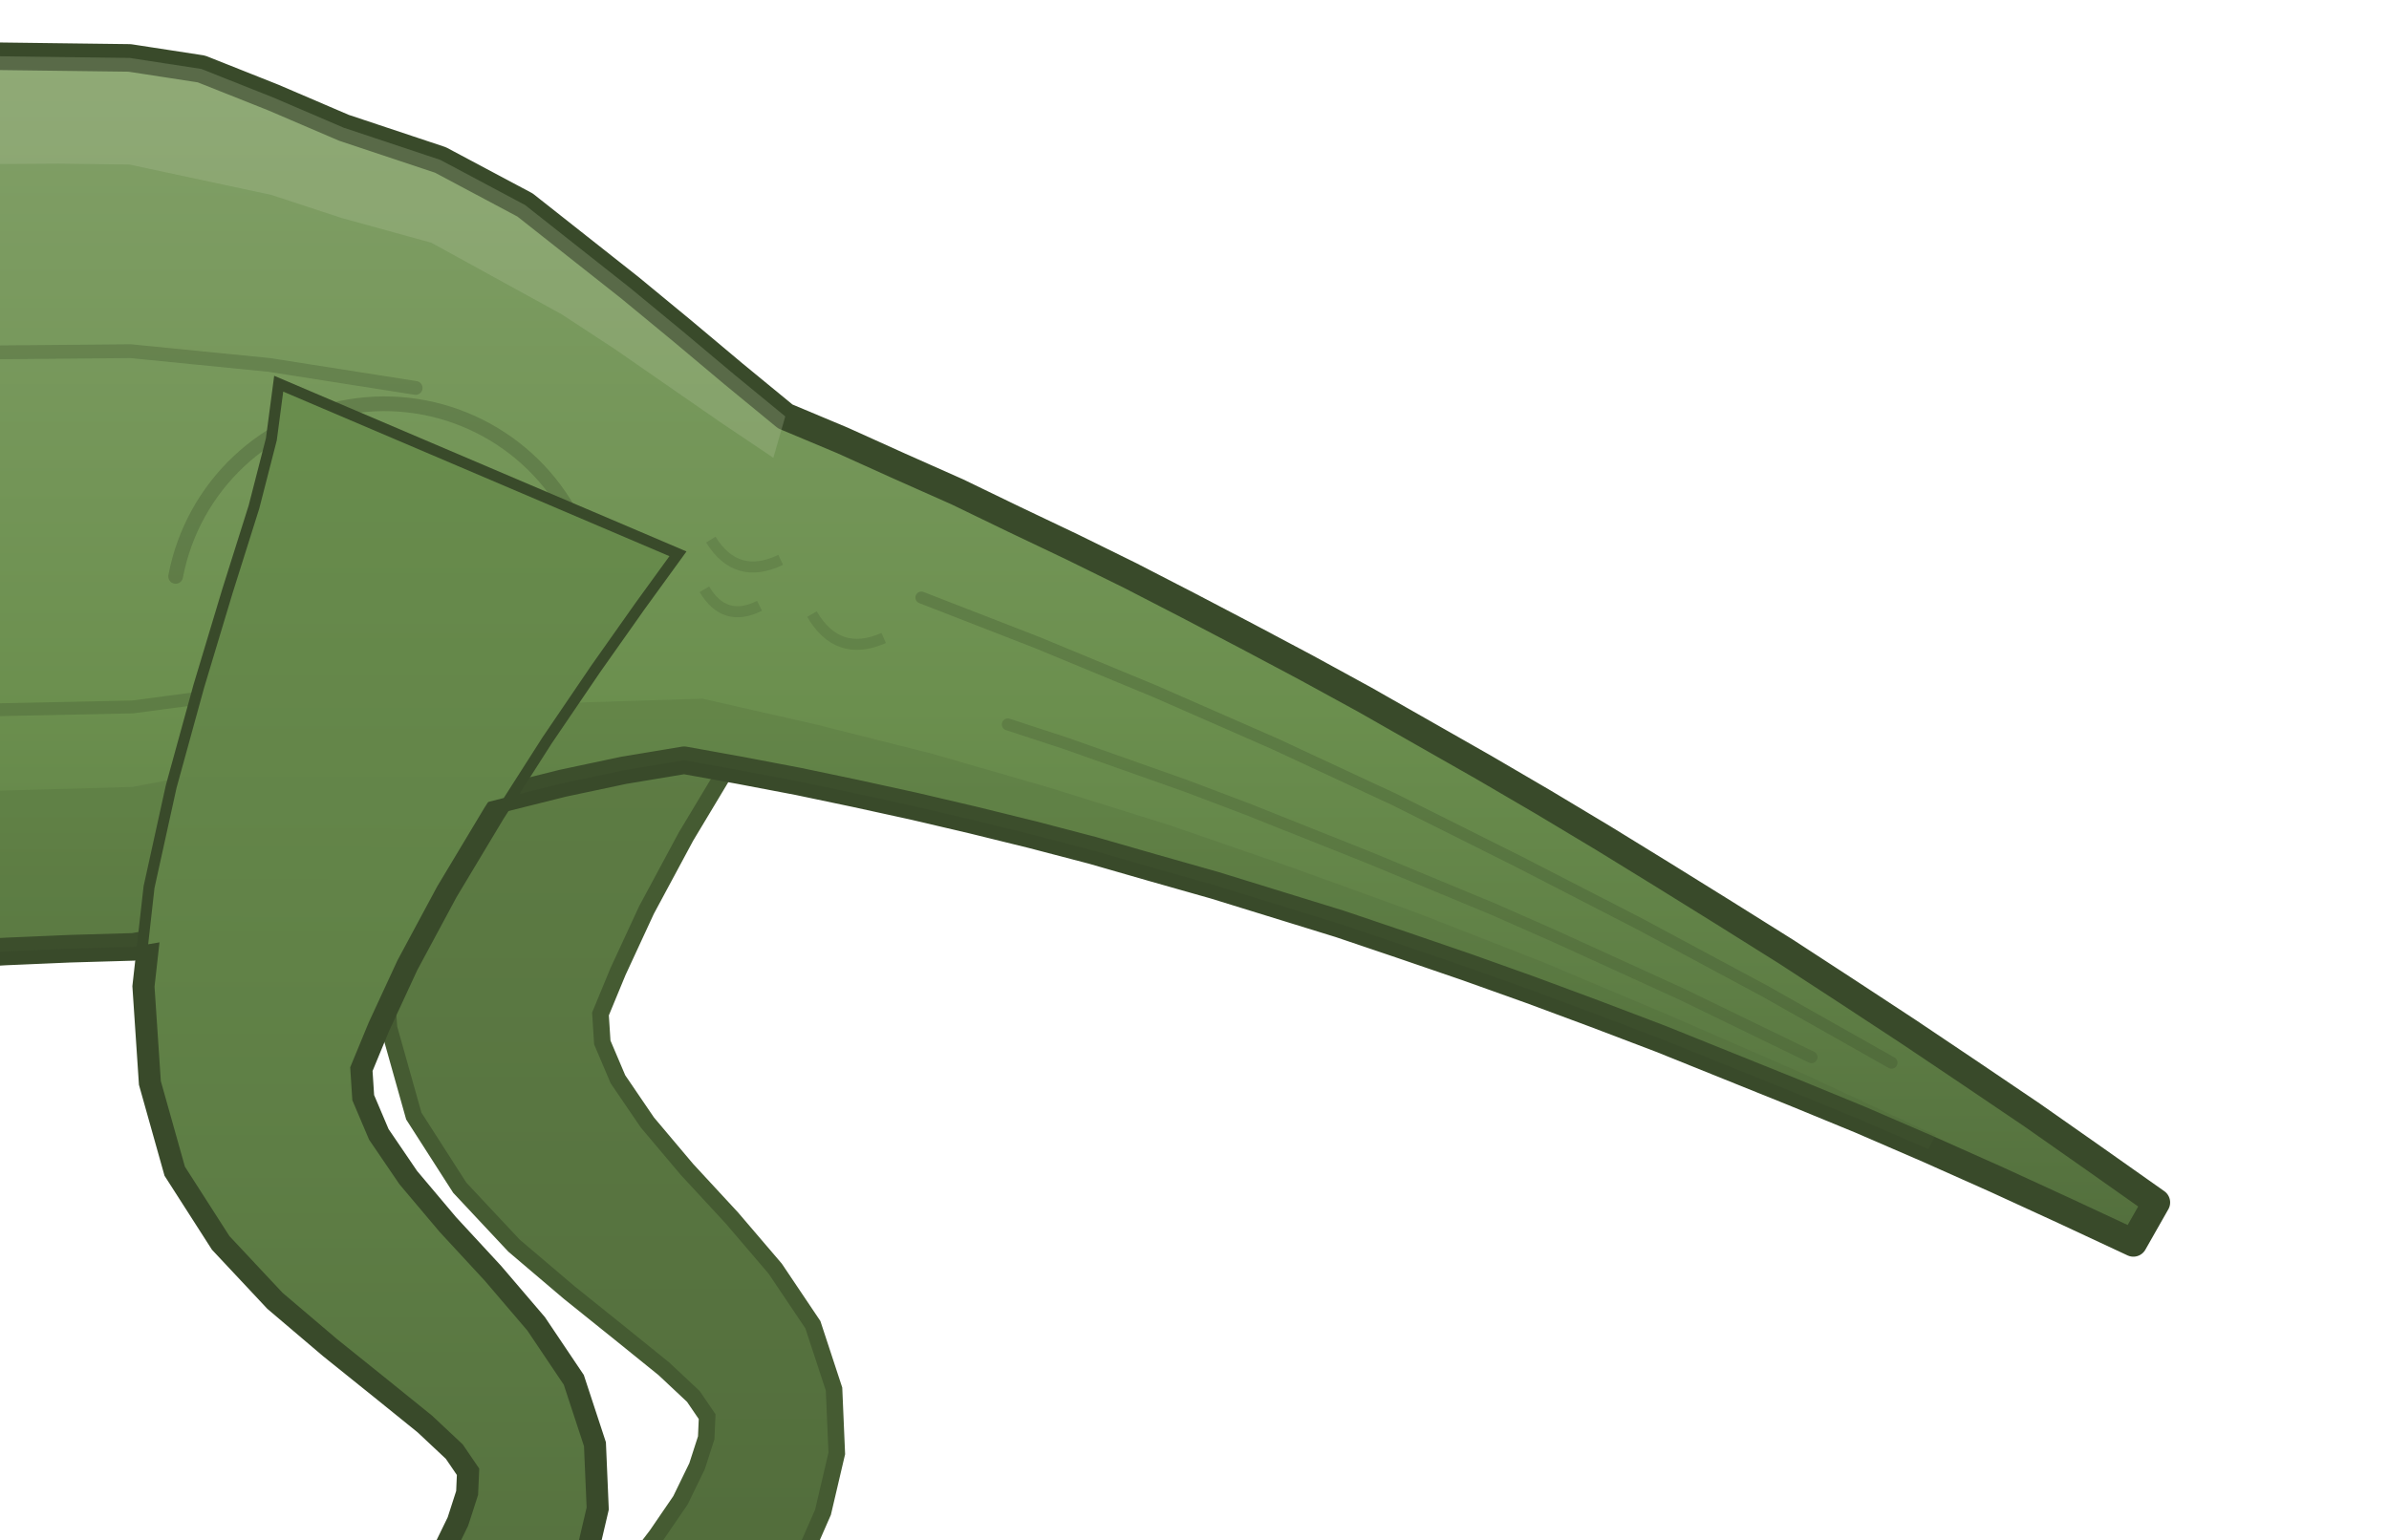
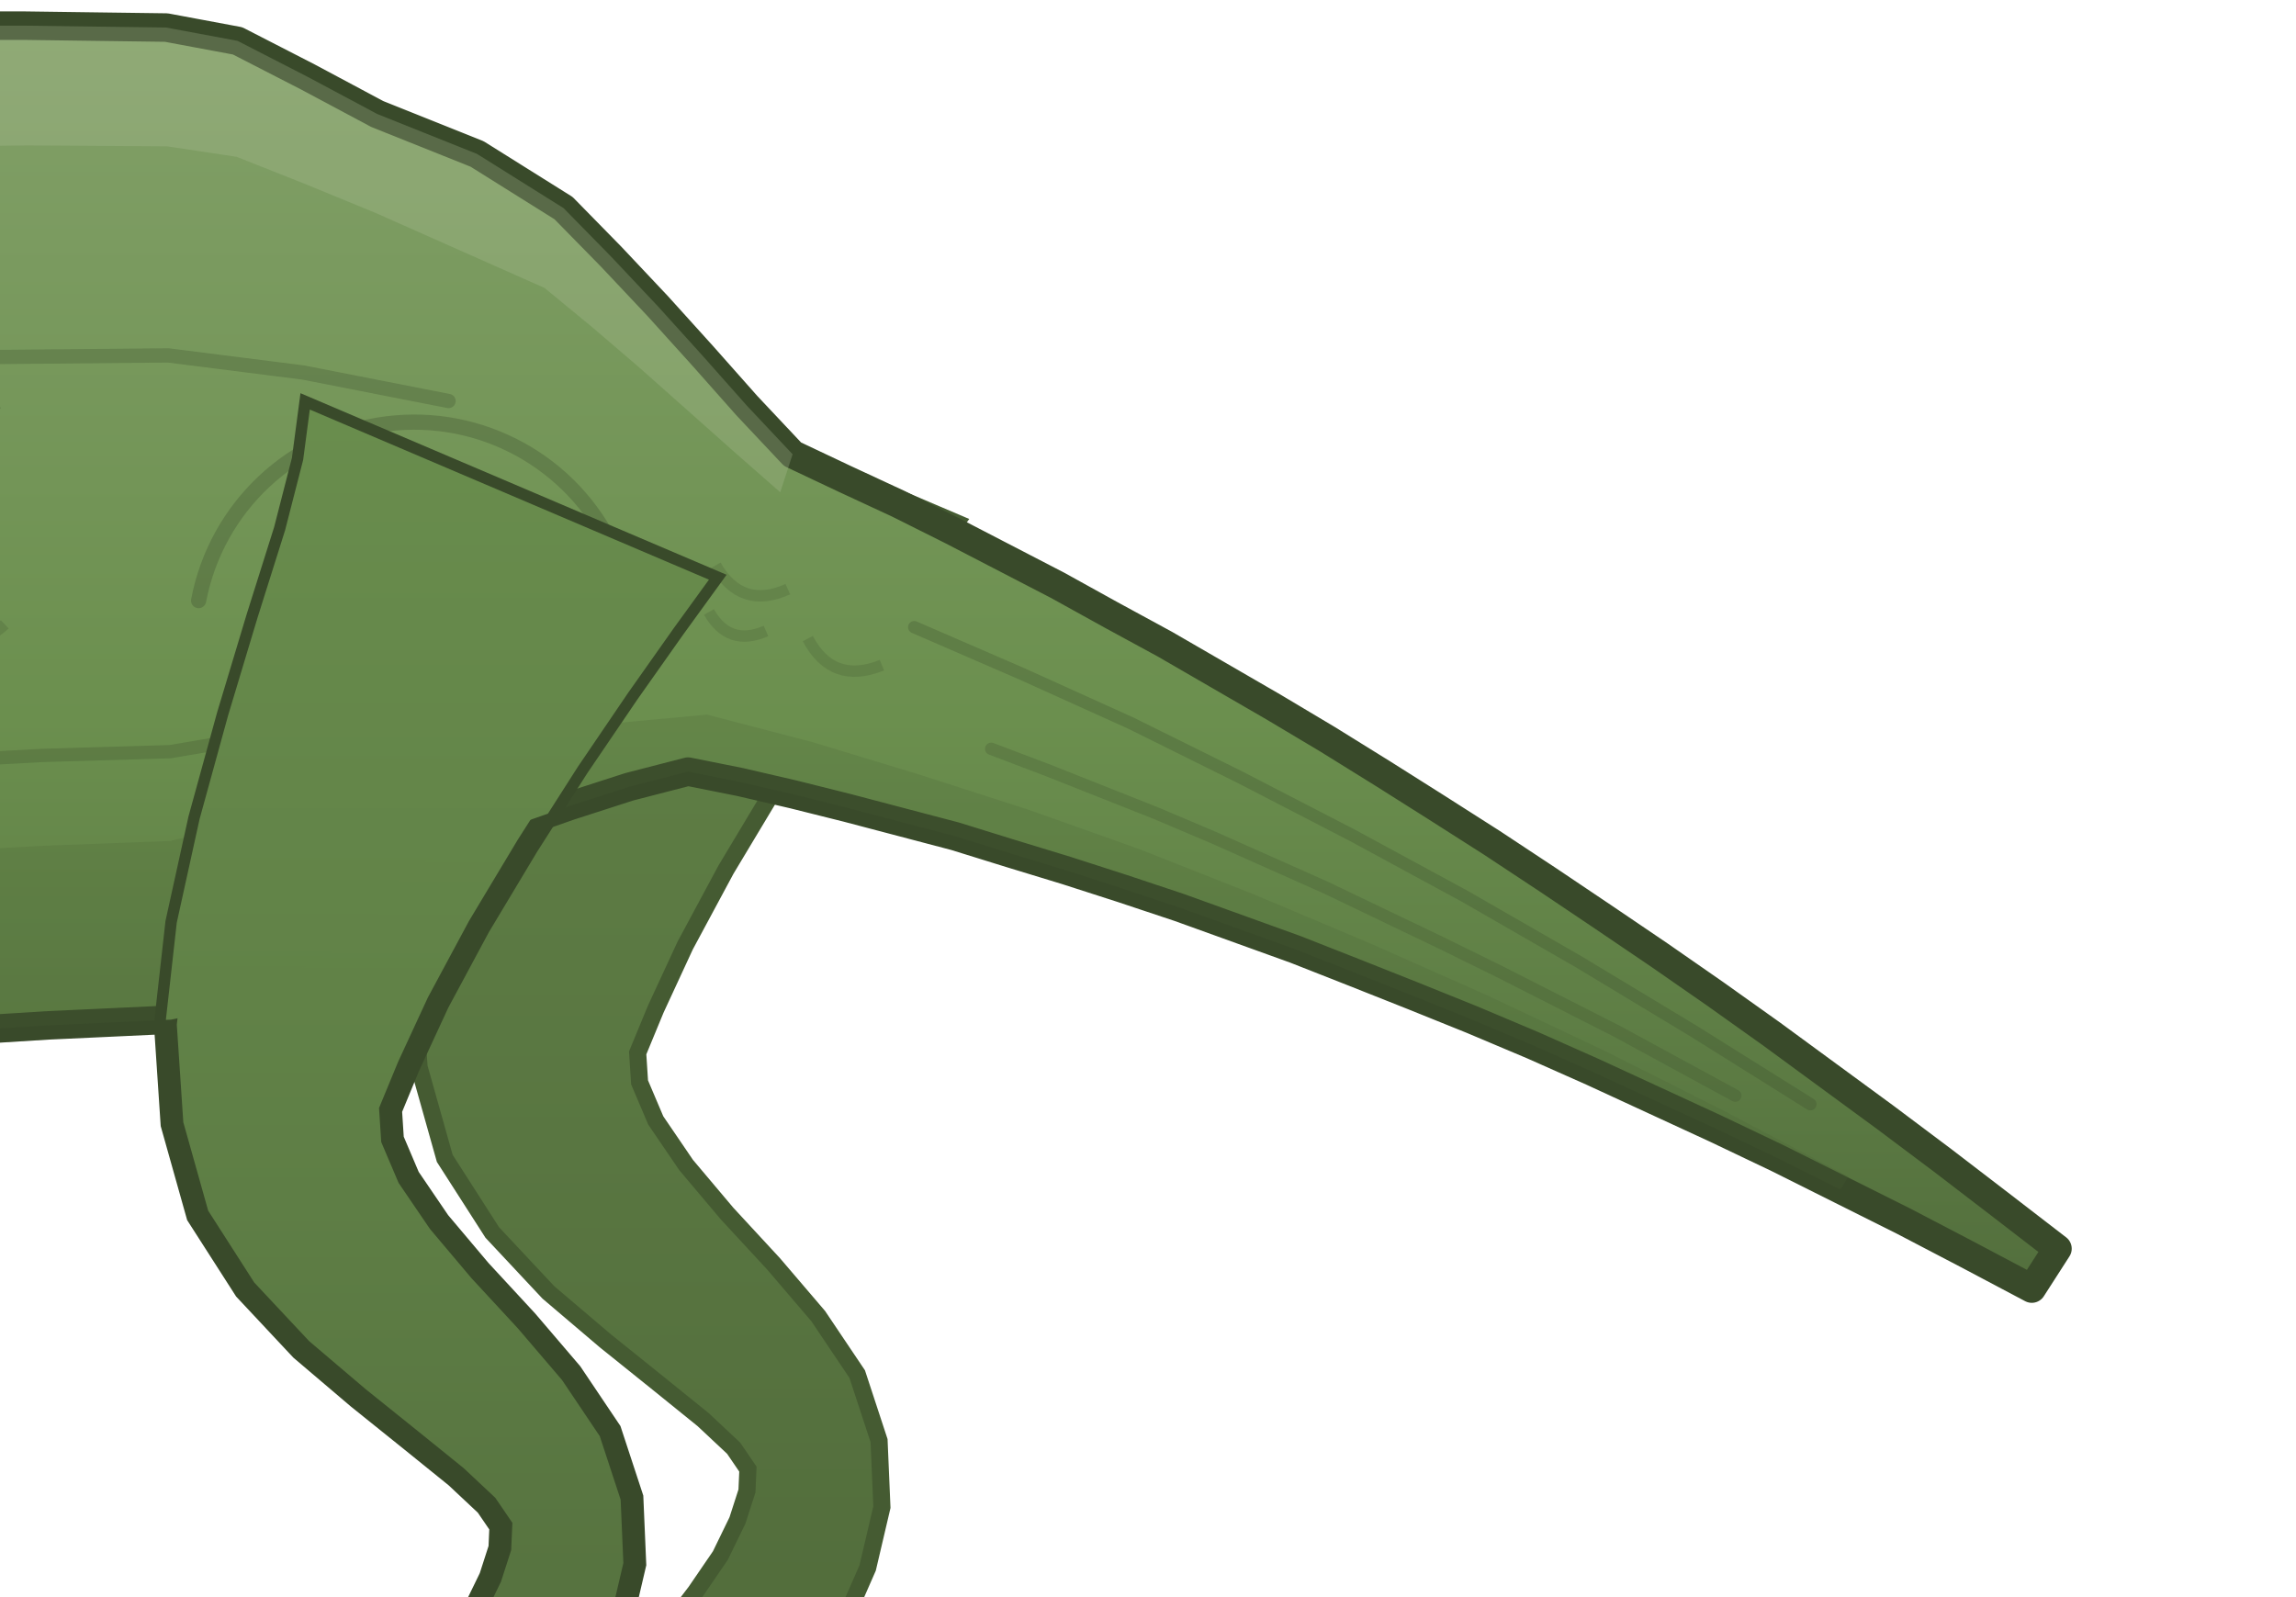
- <svg xmlns="http://www.w3.org/2000/svg" viewBox="461.2 267.4 259.8 167.5" role="img" aria-label="Triceratops tail">
+ <svg xmlns="http://www.w3.org/2000/svg" viewBox="459.4 266.9 241.6 168" role="img" aria-label="Triceratops tail">
  <defs>
    <clipPath id="bod-part-triceratops-tail">
-       <path d="M695.7 398.2L688.9 393.4L682.2 388.7L675.4 384.1L668.7 379.6L662 375.2L655.4 370.9L648.7 366.7L642.1 362.6L635.6 358.6L629.1 354.7L622.6 350.9L616.1 347.2L609.6 343.5L603.2 340L596.8 336.6L590.5 333.3L584.1 330L577.8 326.9L571.5 323.9L565.3 320.9L559 318.1L552.8 315.3L546.6 312.7L541 308.1L535.4 303.4L529.7 298.7L524 294.2L518.3 289.7L509.1 284.8L498.6 281.3L490.9 278L483.1 274.9L475.3 273.7L467.4 273.6L459.6 273.5L451.8 273.5L443.9 273.6L436.1 273.8L428.2 274L420.4 274.3L412.6 275.8L404.9 277.3L397.1 279L389.4 280.7L381.7 282.4L374 284.3L366.4 286.2L363.7 287.8L369.8 290.5L365.3 292.5L360.9 294.5L356.5 296.6L352.2 298.8L348.1 301.1L344.1 302.5L340.3 302.3L336.6 302.1L332.9 301.9L329.1 301.8L323.8 300.3L318.9 299L314.6 298.1L310.8 297.4L307.5 297.1L304.7 297L302.3 296.8L300 297L297.9 297.5L296.1 298.6L294.4 300L293 301.9L291.6 304.5L290.2 307.1L288.6 309.5L286.9 311.9L285.1 314.2L283.2 316.4L280.6 317.9L278.2 319.3L275.9 320.7L273.8 322.1L271.8 323.5L270 324.8L268.3 325.8L267 326.8L266 327.8L265.4 328.9L265 329.9L265 330.9L265.7 333L266.7 334.8L267.8 336.3L269 337.7L270.4 338.7L272 339.6L275.9 341.4L279.9 343.1L284 344.6L288.2 345.8L292.5 346.8L297 347.7L302.3 348.1L306.9 348.5L310.7 348.6L313.8 348.6L316.2 348.5L317.8 348.1L318.5 347.9L319.5 347.8L320.8 347.7L322.3 347.6L324.1 347.6L326.2 347.6L326.2 347.6L329.2 348L332.2 348.4L335.2 348.9L338.2 349.4L340.9 351.8L343.5 355L346 358.3L348.4 361.7L350.7 365L352.9 368.4L365.8 372.7L377.9 372.2L385 372.2L392.1 372.2L399.2 372.4L406.2 372.6L413.2 372.8L420.3 373.2L427.2 373.5L434.2 372.9L441.1 372.3L448 371.8L454.9 371.3L461.8 370.9L468.8 370.6L475.7 370.4L482.6 369.2L489.6 366.2L496.7 363.2L500.9 360.1L503.5 357.6L509.7 355.8L516 354.2L522.4 352.6L529 351.2L535.6 350.1L541.7 351.2L548 352.4L554.2 353.7L560.6 355.1L567 356.6L573.5 358.2L580 359.9L586.6 361.8L593.3 363.7L600.1 365.8L606.9 367.9L613.7 370.2L620.7 372.6L627.7 375.1L634.7 377.7L641.8 380.4L649 383.3L656.2 386.2L663.5 389.2L670.9 392.4L678.3 395.7L685.7 399.1L693.2 402.6Z" />
+       <path d="M675.9 398.3L669.8 393.6L663.8 389L657.8 384.5L651.8 380.1L645.8 375.7L639.9 371.5L634 367.4L628.1 363.4L622.3 359.5L616.4 355.6L610.6 351.9L604.9 348.3L599.1 344.7L593.4 341.3L587.7 338L582 334.7L576.3 331.6L570.7 328.5L565.1 325.6L559.5 322.7L553.9 319.9L548.3 317.3L542.8 314.7L538 309.6L533.3 304.3L528.6 299.1L523.7 293.9L518.7 288.8L509.6 283.1L499.1 278.9L491.8 275L484.4 271.2L476.9 269.8L469.4 269.7L462 269.6L454.5 269.6L447 269.7L439.5 269.9L432 270.1L424.5 270.4L417.2 272.3L409.8 274.4L402.5 276.5L395.2 278.7L388 280.9L380.7 283.3L373.6 285.7L371.6 287.7L380 290.9L375.7 292.7L371.5 294.7L367.3 296.8L363.3 298.9L359.3 301.1L355.5 302.4L352 301.5L345.5 298.5L339.5 296.1L334.2 294.2L329.5 292.9L325.4 292.2L321.9 292L318.8 291.6L315.9 291.8L313.3 292.4L310.9 293.6L308.7 295.3L306.8 297.5L305 300.5L303 303.5L300.9 306.4L298.7 309.2L296.3 311.8L293.8 314.4L290.5 316.1L287.3 317.7L284.3 319.4L281.6 320.9L279 322.5L276.6 324L274.5 325.2L272.8 326.4L271.5 327.5L270.7 328.7L270.2 329.9L270.1 331.2L271 333.6L272.1 335.7L273.4 337.6L275 339.2L276.7 340.5L278.7 341.5L283.5 343.8L288.6 345.9L293.7 347.7L299 349.3L304.5 350.6L310 351.6L316.8 352.4L322.6 352.8L327.5 353.1L331.5 353.2L334.4 353L336.5 352.6L337.4 352.4L338.6 352L340.1 351.5L341.9 351L344 350.4L346.3 349.6L346.3 349.6L349.1 349.6L351.4 351.7L353.4 354.9L355.3 358.2L357 361.5L358.6 364.7L360 368L373.9 372.7L385.9 372.7L392.7 373.2L399.3 373.7L406 374.3L412.6 375L419.3 375.8L425.8 376.6L432.4 377.5L438.8 376.8L445.2 376.2L451.7 375.7L458.1 375.2L464.5 374.8L471 374.5L477.4 374.2L483.9 372.8L490.4 369.2L497 365.6L500.4 361.8L501.8 358.6L507.5 356.1L513.4 353.8L519.4 351.7L525.6 349.7L531.8 348.1L537.3 349.2L542.9 350.5L548.5 351.9L554.2 353.4L559.9 354.9L565.7 356.7L571.6 358.5L577.5 360.4L583.5 362.4L589.6 364.6L595.7 366.8L601.8 369.2L608.1 371.7L614.3 374.2L620.7 376.9L627 379.7L633.5 382.7L640 385.7L646.5 388.8L653.1 392.1L659.7 395.4L666.4 398.9L673.2 402.5Z" />
    </clipPath>
    <linearGradient id="gb-part-triceratops-tail" x1="0" y1="0" x2="0" y2="1">
      <stop offset="0" stop-color="#82a068" />
      <stop offset="0.55" stop-color="#6b8f4e" />
      <stop offset="1" stop-color="#536f3d" />
    </linearGradient>
    <linearGradient id="gl-part-triceratops-tail" x1="0" y1="0" x2="0" y2="1">
      <stop offset="0" stop-color="#698d4d" />
      <stop offset="0.55" stop-color="#5e7e45" />
      <stop offset="1" stop-color="#526c3c" />
    </linearGradient>
    <linearGradient id="gf-part-triceratops-tail" x1="0" y1="0" x2="0" y2="1">
      <stop offset="0" stop-color="#628347" />
      <stop offset="0.55" stop-color="#597641" />
      <stop offset="1" stop-color="#506a3a" />
    </linearGradient>
    <linearGradient id="sc-part-triceratops-tail" x1="0" y1="0" x2="0" y2="1">
      <stop offset="0" stop-color="#e1b768" />
      <stop offset="0.55" stop-color="#d9a441" />
      <stop offset="1" stop-color="#b18736" />
    </linearGradient>
    <linearGradient id="bn-part-triceratops-tail" x1="0" y1="0" x2="0" y2="1">
      <stop offset="0" stop-color="#eee7d1" />
      <stop offset="0.55" stop-color="#e6dcc0" />
      <stop offset="1" stop-color="#c4bca3" />
    </linearGradient>
  </defs>
  <path d="M518 304L517.3 309.3L515.4 316.7L512.5 325.9L509.4 336.2L506.4 347.1L504 358L502.8 368.7L503.5 379.2L506.2 388.8L511.2 396.6L517.1 402.9L523.1 408L528.7 412.5L533.4 416.3L536.6 419.3L538.1 421.5L538 423.8L537 426.9L535.2 430.6L532.6 434.4L529.7 438.2L526.8 441.7L524.1 445L522.2 447.6L535.8 456.4L537 454.2L539.1 451.3L542 447.4L545.1 442.8L548.2 437.6L550.7 431.9L552.2 425.5L551.9 418.5L549.6 411.5L545.5 405.4L540.8 399.9L535.9 394.6L531.6 389.5L528.4 384.8L526.7 380.8L526.5 377.7L528.4 373.1L531.5 366.4L535.8 358.4L540.9 349.9L546.2 341.6L551.5 333.8L556.3 327L560 321.9Z" fill="url(#gf-part-triceratops-tail)" stroke="#455b32" stroke-width="1.8" />
  <path d="M533 457.8L517.2 463.7Q514.7 467 518.6 468.3L535 464.2Z" fill="url(#gf-part-triceratops-tail)" stroke="#455b32" stroke-width="1.5" stroke-linejoin="round" />
  <path d="M517.4 464.5L513.6 467.3L518.4 467.5Z" fill="#455b32" />
  <path d="M529.9 455.4L510.7 462.5Q508 466.1 512.3 467.5L532.1 462.6Z" fill="url(#gf-part-triceratops-tail)" stroke="#455b32" stroke-width="1.5" stroke-linejoin="round" />
  <path d="M511 463.5L507.2 466.3L512 466.5Z" fill="#455b32" />
  <path d="M534.6 464.6L541.3 467.4Q545.1 467 543.5 463.6L537.4 459.4Z" fill="url(#gf-part-triceratops-tail)" stroke="#455b32" stroke-width="1.5" stroke-linejoin="round" />
  <path d="M541.6 466.9L546.4 467.7L543.2 464.1Z" fill="#455b32" />
-   <path d="M412.3 325.5L411.7 330.7L411.2 337.7L410.9 346.2L410.5 355.7L410.1 365.7L409.5 375.8L408.6 385.6L407.3 394.7L406.2 403.5L404.6 412.7L402.7 421.9L400.7 430.8L398.6 439.1L396.7 446.5L395.1 452.6L393.9 457.2L381.7 454.8L382.3 449.9L383.4 443.6L384.7 436.1L386.1 427.8L387.5 419.1L388.8 410.2L389.7 401.6L390.2 393.5L389.7 385.2L388.8 376.1L387.7 366.5L386.4 356.9L385 347.7L383.6 339.4L382.3 332.3L381.2 326.9Z" fill="url(#gf-part-triceratops-tail)" stroke="#455b32" stroke-width="1.8" />
-   <ellipse cx="384.8" cy="462" rx="16.7" ry="5.5" fill="url(#gf-part-triceratops-tail)" stroke="#455b32" stroke-width="2" />
-   <path d="M379.8 458.4L378.2 463.7M386.8 458.4L385.2 463.7" fill="none" stroke="#455b32" stroke-width="1.2" opacity="0.45" />
-   <g transform="rotate(-24 349.1 319)">
-     <ellipse cx="349.1" cy="319" rx="48.8" ry="66" fill="url(#sc-part-triceratops-tail)" stroke="#93712e" stroke-width="2.2" />
-     <circle cx="300.7" cy="328.2" r="3" fill="#d9a441" stroke="#93712e" stroke-width="1.2" />
-     <circle cx="303.2" cy="296.4" r="4.1" fill="#d9a441" stroke="#93712e" stroke-width="1.2" />
-     <circle cx="316.4" cy="270" r="1.9" fill="#d9a441" stroke="#93712e" stroke-width="1.2" />
-     <circle cx="337.3" cy="255" r="3" fill="#d9a441" stroke="#93712e" stroke-width="1.2" />
-     <circle cx="360.9" cy="255" r="4.1" fill="#d9a441" stroke="#93712e" stroke-width="1.2" />
-     <circle cx="381.8" cy="270" r="1.9" fill="#d9a441" stroke="#93712e" stroke-width="1.2" />
-     <circle cx="395" cy="296.4" r="3" fill="#d9a441" stroke="#93712e" stroke-width="1.2" />
-     <circle cx="397.5" cy="328.2" r="4.1" fill="#d9a441" stroke="#93712e" stroke-width="1.2" />
-     <ellipse cx="349.1" cy="319" rx="29" ry="40.9" fill="#bf913a" />
-     <path d="M337.2 310.9L311.1 294.1" stroke="#997530" stroke-width="1.6" opacity="0.4" />
-     <path d="M342.1 303.3L326.7 270.9" stroke="#997530" stroke-width="1.6" opacity="0.4" />
-     <path d="M349.1 300.5L349.1 262.3" stroke="#997530" stroke-width="1.6" opacity="0.4" />
-     <path d="M356.1 303.3L371.5 270.9" stroke="#997530" stroke-width="1.6" opacity="0.4" />
-     <path d="M361 310.9L387.1 294.1" stroke="#997530" stroke-width="1.6" opacity="0.4" />
+   <path d="M420.4 325.5L419.7 330.7L419.3 337.7L418.9 346.2L418.5 355.7L418.1 365.7L417.5 375.8L416.6 385.6L415.3 394.7L414.2 403.5L412.6 412.7L410.7 421.9L408.7 430.8L406.6 439.1L404.7 446.5L403.1 452.6L401.9 457.2L389.7 454.8L390.3 449.9L391.4 443.6L392.7 436.1L394.1 427.8L395.6 419.1L396.8 410.2L397.7 401.6L398.2 393.5L397.7 385.2L396.8 376.1L395.7 366.5L394.4 356.9L393 347.7L391.6 339.4L390.3 332.3L389.2 326.9Z" fill="url(#gf-part-triceratops-tail)" stroke="#455b32" stroke-width="1.8" />
+   <ellipse cx="392.8" cy="462" rx="16.7" ry="5.5" fill="url(#gf-part-triceratops-tail)" stroke="#455b32" stroke-width="2" />
+   <path d="M387.8 458.4L386.2 463.7M394.8 458.4L393.2 463.7" fill="none" stroke="#455b32" stroke-width="1.2" opacity="0.45" />
+   <g transform="rotate(-24 359.7 319)">
+     <ellipse cx="359.7" cy="319" rx="48.8" ry="66" fill="url(#sc-part-triceratops-tail)" stroke="#93712e" stroke-width="2.2" />
+     <circle cx="311.4" cy="328.2" r="3" fill="#d9a441" stroke="#93712e" stroke-width="1.2" />
+     <circle cx="313.8" cy="296.5" r="4.1" fill="#d9a441" stroke="#93712e" stroke-width="1.2" />
+     <circle cx="327.1" cy="270" r="1.9" fill="#d9a441" stroke="#93712e" stroke-width="1.2" />
+     <circle cx="347.9" cy="255" r="3" fill="#d9a441" stroke="#93712e" stroke-width="1.2" />
+     <circle cx="371.6" cy="255" r="4.1" fill="#d9a441" stroke="#93712e" stroke-width="1.2" />
+     <circle cx="392.4" cy="270" r="1.9" fill="#d9a441" stroke="#93712e" stroke-width="1.2" />
+     <circle cx="405.6" cy="296.5" r="3" fill="#d9a441" stroke="#93712e" stroke-width="1.2" />
+     <circle cx="408.1" cy="328.2" r="4.1" fill="#d9a441" stroke="#93712e" stroke-width="1.2" />
+     <ellipse cx="359.7" cy="319" rx="29" ry="40.9" fill="#bf913a" />
+     <path d="M347.9 310.9L321.8 294.2" stroke="#997530" stroke-width="1.6" opacity="0.4" />
+     <path d="M352.7 303.4L337.4 270.9" stroke="#997530" stroke-width="1.6" opacity="0.4" />
+     <path d="M359.7 300.6L359.7 262.3" stroke="#997530" stroke-width="1.6" opacity="0.4" />
+     <path d="M366.7 303.4L382.1 270.9" stroke="#997530" stroke-width="1.6" opacity="0.4" />
+     <path d="M371.6 310.9L397.7 294.2" stroke="#997530" stroke-width="1.6" opacity="0.4" />
  </g>
-   <path d="M309.7 299Q305.4 268.3 275.2 240.4Q295.5 269.4 295.8 300.5Z" fill="url(#bn-part-triceratops-tail)" stroke="#8a7a52" stroke-width="1.5" stroke-linejoin="round" />
-   <path d="M303.4 285.8Q296.5 286.4 291.8 291.2" fill="none" stroke="#8a7a52" stroke-width="1.1" opacity="0.5" />
-   <path d="M298.3 277.3Q292.4 277.4 288.4 281.8" fill="none" stroke="#8a7a52" stroke-width="1.1" opacity="0.5" />
-   <path d="M320.9 300.1Q317.3 276.4 295.4 254.6Q307.4 277.4 307 301.6Z" fill="url(#bn-part-triceratops-tail)" stroke="#8a7a52" stroke-width="1.5" stroke-linejoin="round" />
-   <path d="M316.3 289.6Q309.5 289.7 304.4 294.3" fill="none" stroke="#8a7a52" stroke-width="1.1" opacity="0.5" />
-   <path d="M312.6 282.8Q306.6 282.6 302.5 286.8" fill="none" stroke="#8a7a52" stroke-width="1.1" opacity="0.5" />
-   <path d="M287.7 320.2Q285.5 309.4 275.1 299.4Q275.6 310.5 273.8 321.7Z" fill="url(#bn-part-triceratops-tail)" stroke="#8a7a52" stroke-width="1.5" stroke-linejoin="round" />
-   <path d="M285.8 315.1Q279 314.4 273.4 318.3" fill="none" stroke="#8a7a52" stroke-width="1.1" opacity="0.5" />
-   <path d="M695.7 398.2L688.9 393.4L682.2 388.7L675.4 384.1L668.7 379.6L662 375.2L655.4 370.9L648.7 366.7L642.1 362.6L635.6 358.6L629.1 354.7L622.6 350.9L616.1 347.2L609.6 343.5L603.2 340L596.8 336.6L590.5 333.3L584.1 330L577.8 326.9L571.5 323.9L565.3 320.9L559 318.1L552.8 315.3L546.6 312.7L541 308.1L535.4 303.4L529.7 298.7L524 294.2L518.3 289.7L509.1 284.8L498.6 281.3L490.9 278L483.1 274.9L475.3 273.7L467.4 273.6L459.6 273.5L451.8 273.5L443.9 273.6L436.1 273.8L428.2 274L420.4 274.3L412.6 275.8L404.9 277.3L397.1 279L389.4 280.7L381.7 282.4L374 284.3L366.4 286.2L363.7 287.8L369.8 290.5L365.3 292.5L360.9 294.5L356.5 296.6L352.2 298.8L348.1 301.1L344.1 302.5L340.3 302.3L336.6 302.1L332.9 301.9L329.1 301.8L323.8 300.3L318.9 299L314.6 298.1L310.8 297.4L307.5 297.1L304.7 297L302.3 296.8L300 297L297.9 297.5L296.1 298.6L294.4 300L293 301.9L291.6 304.5L290.2 307.1L288.6 309.5L286.9 311.9L285.1 314.2L283.2 316.4L280.6 317.9L278.2 319.3L275.9 320.7L273.8 322.1L271.8 323.5L270 324.8L268.3 325.8L267 326.8L266 327.8L265.4 328.9L265 329.9L265 330.9L265.7 333L266.7 334.8L267.8 336.3L269 337.7L270.4 338.7L272 339.6L275.9 341.4L279.9 343.1L284 344.6L288.2 345.8L292.5 346.8L297 347.7L302.3 348.1L306.9 348.5L310.7 348.6L313.8 348.6L316.2 348.5L317.8 348.1L318.5 347.9L319.5 347.8L320.8 347.7L322.3 347.6L324.1 347.6L326.2 347.6L326.2 347.6L329.2 348L332.2 348.4L335.2 348.9L338.2 349.4L340.9 351.8L343.5 355L346 358.3L348.4 361.7L350.7 365L352.9 368.4L365.8 372.7L377.9 372.2L385 372.2L392.1 372.2L399.2 372.4L406.2 372.6L413.2 372.8L420.3 373.2L427.2 373.5L434.2 372.9L441.1 372.3L448 371.8L454.9 371.3L461.8 370.9L468.8 370.6L475.7 370.4L482.6 369.2L489.6 366.2L496.7 363.2L500.9 360.1L503.5 357.6L509.7 355.8L516 354.2L522.4 352.6L529 351.2L535.6 350.1L541.7 351.2L548 352.4L554.2 353.7L560.6 355.1L567 356.6L573.5 358.2L580 359.9L586.6 361.8L593.3 363.7L600.1 365.8L606.9 367.9L613.7 370.2L620.7 372.6L627.7 375.1L634.7 377.7L641.8 380.4L649 383.3L656.2 386.2L663.5 389.2L670.9 392.4L678.3 395.7L685.7 399.1L693.2 402.6Z" fill="url(#gb-part-triceratops-tail)" stroke="#394a2a" stroke-width="3" stroke-linejoin="round" />
+   <path d="M326.9 294.1Q323.3 263.3 293.8 234.7Q313.4 264.2 312.9 295.3Z" fill="url(#bn-part-triceratops-tail)" stroke="#8a7a52" stroke-width="1.5" stroke-linejoin="round" />
+   <path d="M320.8 280.8Q314 281.1 309.1 285.9" fill="none" stroke="#8a7a52" stroke-width="1.1" opacity="0.5" />
+   <path d="M316 272.1Q310 272 306 276.4" fill="none" stroke="#8a7a52" stroke-width="1.1" opacity="0.5" />
+   <path d="M340.7 296.4Q337.7 272.6 316.3 250.3Q327.7 273.4 326.7 297.6Z" fill="url(#bn-part-triceratops-tail)" stroke="#8a7a52" stroke-width="1.5" stroke-linejoin="round" />
+   <path d="M336.3 285.8Q329.5 285.8 324.3 290.2" fill="none" stroke="#8a7a52" stroke-width="1.1" opacity="0.5" />
+   <path d="M332.8 278.9Q326.8 278.6 322.6 282.7" fill="none" stroke="#8a7a52" stroke-width="1.1" opacity="0.5" />
+   <path d="M297.6 318.6Q295.7 307.7 285.5 297.5Q285.7 308.5 283.6 319.7Z" fill="url(#bn-part-triceratops-tail)" stroke="#8a7a52" stroke-width="1.5" stroke-linejoin="round" />
+   <path d="M295.8 313.4Q289 312.5 283.4 316.3" fill="none" stroke="#8a7a52" stroke-width="1.1" opacity="0.5" />
+   <path d="M675.9 398.3L669.8 393.6L663.8 389L657.8 384.5L651.8 380.1L645.8 375.7L639.9 371.5L634 367.4L628.1 363.4L622.3 359.5L616.4 355.6L610.6 351.9L604.9 348.3L599.1 344.7L593.4 341.3L587.7 338L582 334.7L576.3 331.6L570.7 328.5L565.1 325.6L559.5 322.7L553.9 319.9L548.3 317.3L542.8 314.7L538 309.6L533.3 304.3L528.6 299.1L523.7 293.9L518.7 288.8L509.6 283.1L499.1 278.9L491.8 275L484.4 271.2L476.9 269.8L469.4 269.7L462 269.6L454.5 269.6L447 269.7L439.5 269.9L432 270.1L424.5 270.4L417.2 272.3L409.8 274.4L402.5 276.5L395.2 278.7L388 280.9L380.7 283.3L373.6 285.7L371.6 287.7L380 290.9L375.7 292.7L371.5 294.7L367.3 296.8L363.3 298.9L359.3 301.1L355.5 302.4L352 301.5L345.5 298.5L339.5 296.1L334.2 294.2L329.5 292.9L325.4 292.2L321.9 292L318.8 291.6L315.9 291.8L313.3 292.4L310.9 293.6L308.7 295.3L306.8 297.5L305 300.5L303 303.5L300.9 306.4L298.7 309.2L296.3 311.8L293.8 314.4L290.5 316.1L287.3 317.7L284.3 319.4L281.6 320.9L279 322.5L276.6 324L274.5 325.2L272.8 326.4L271.5 327.5L270.7 328.7L270.2 329.9L270.1 331.2L271 333.6L272.1 335.7L273.4 337.6L275 339.2L276.7 340.5L278.7 341.5L283.5 343.8L288.6 345.9L293.7 347.7L299 349.3L304.5 350.6L310 351.6L316.8 352.4L322.6 352.8L327.5 353.1L331.5 353.2L334.4 353L336.5 352.6L337.4 352.4L338.6 352L340.1 351.5L341.9 351L344 350.4L346.3 349.6L346.3 349.6L349.1 349.6L351.4 351.7L353.4 354.9L355.3 358.2L357 361.5L358.6 364.7L360 368L373.9 372.7L385.9 372.7L392.7 373.2L399.3 373.7L406 374.3L412.6 375L419.3 375.8L425.8 376.6L432.4 377.5L438.8 376.8L445.2 376.2L451.7 375.7L458.1 375.2L464.5 374.8L471 374.5L477.4 374.2L483.9 372.8L490.4 369.2L497 365.6L500.4 361.8L501.8 358.6L507.5 356.1L513.4 353.8L519.4 351.7L525.6 349.7L531.8 348.1L537.3 349.2L542.9 350.5L548.5 351.9L554.2 353.4L559.9 354.9L565.7 356.7L571.6 358.5L577.5 360.4L583.5 362.4L589.6 364.6L595.7 366.8L601.8 369.2L608.1 371.7L614.3 374.2L620.7 376.9L627 379.7L633.5 382.7L640 385.7L646.5 388.8L653.1 392.1L659.7 395.4L666.4 398.9L673.2 402.5Z" fill="url(#gb-part-triceratops-tail)" stroke="#394a2a" stroke-width="3" stroke-linejoin="round" />
  <g clip-path="url(#bod-part-triceratops-tail)">
-     <path d="M670.8 392.6L656.1 386.4L641.7 380.7L627.5 375.4L613.6 370.6L599.9 366.2L586.4 362.3L573.3 358.8L560.4 355.7L547.7 353.1L535.4 350.9L522.1 353.6L509.4 357.1L500.8 361.6L489.6 367.9L475.7 372.3L461.9 372.9L448.1 373.7L434.3 374.8L420.4 375.1L406.4 374.4L392.3 374L378.1 373.9L352.6 369.9L348.1 363L343.3 356.2L338.1 350.4L339.3 341L345.1 344.9L350.6 349.6L356 354.4L375.8 356.7L390.2 356.1L404.6 355.7L418.9 355.6L433.1 355.1L447.3 354.1L461.4 353.4L475.6 353L489.8 350.3L502.4 346.5L512.3 344.7L524.7 343.8L537.6 343.4L549.9 346.2L562.6 349.4L575.4 353.1L588.5 357.2L601.8 361.8L615.3 366.7L629.1 372.1L643.1 378L657.3 384.2L671.7 390.9Z" fill="#475d34" opacity="0.2" />
-     <path d="M546.8 312L541.2 307.3L530 297.6L524.3 292.9L509.2 283.3L498.6 279.6L490.9 276.3L475.3 271.7L467.4 271.6L451.7 271.6L443.8 271.7L436 271.8L420.2 272.4L412.5 273.8L396.9 277.1L389.2 278.8L381.5 280.6L366.2 284.5L363.7 286.1L365.6 291L361.1 293.2L356.7 295.4L348.2 300.1L344.2 301.6L336.7 301.1L332.9 301L329.2 300.9L328.8 307.3L332.4 307.4L336.1 307.6L343.4 308.2L347.2 307.2L355.3 304L359.4 302.6L363.6 301.2L364 297.9L367.8 296.5L383 293.2L390.6 291.7L398.2 290.2L413.5 287.5L421.2 286.2L436.7 285.6L444.4 285.4L452.1 285.3L467.6 285.2L475.3 285.3L490.7 288.6L498.3 291.1L508.1 293.8L522.3 301.6L528.1 305.4L539.5 313.3L545.3 317.2Z" fill="#b4c59f" opacity="0.26" />
+     <path d="M653 392.2L639.8 385.9L626.9 380L614.2 374.5L601.7 369.5L589.4 365L577.3 360.8L565.5 357.2L554 353.9L542.7 351.1L531.6 348.7L519.1 352.6L507.2 357.4L500.2 363.4L490.3 371.1L477.4 376.3L464.6 376.9L451.8 377.8L438.9 378.9L426 378.7L412.9 377L399.6 375.6L386.2 374.4L359.6 369.6L356.8 362.8L353.3 356.1L348.9 350.5L350.2 341.1L355.2 344.9L359.6 349.4L363.6 354.1L383.7 357L397.3 357L410.8 357.3L424.3 357.9L437.6 357.6L450.8 356.6L464.1 355.9L477.3 355.4L490.6 352.2L502 347.6L510.4 344.9L521.9 343.2L533.8 342.1L544.9 345L556.1 348.4L567.6 352.1L579.4 356.3L591.3 361L603.4 366.1L615.8 371.6L628.3 377.5L641 383.9L653.9 390.7Z" fill="#475d34" opacity="0.2" />
+     <path d="M543 314.1L538.3 308.8L528.9 298L524 292.6L519.1 287.4L499.2 277.2L491.8 273.1L484.4 269.2L476.9 267.7L461.9 267.5L454.4 267.5L446.9 267.6L431.9 267.9L424.4 268.2L417 270.2L402.3 274.5L395 276.8L387.7 279.1L380.5 281.5L371.6 286L380.4 289.3L376.1 291.3L367.6 295.5L363.5 297.8L359.4 300.1L352.1 300.6L348.6 299.7L347.9 306.6L351.3 307.3L358.3 307.2L362.1 305.6L365.9 304.1L373.7 301.4L377.6 300.1L371.9 297.9L382.2 294.1L389.3 292.1L396.5 290.2L403.7 288.3L418.2 284.8L425.5 283.2L432.8 282.9L447.6 282.4L454.9 282.3L462.3 282.2L477 282.3L484.3 283.4L491.6 286.3L498.9 289.3L516.7 297.2L521.8 301.4L526.7 305.6L536.6 314.4L541.5 318.7Z" fill="#b4c59f" opacity="0.26" />
  </g>
  <g clip-path="url(#bod-part-triceratops-tail)">
    <g fill="none" stroke="#394a2a" stroke-width="1.2" opacity="0.2">
-       <path d="M351.3 331.5Q346.7 334.5 343.2 330.3" />
-       <path d="M361.2 344.4Q357.7 346.4 355.4 343.2" />
-       <path d="M340.3 328.9Q337.1 331.2 334.5 328.3" />
-       <path d="M407.3 340.3Q403.5 344.4 399 341.1" />
-       <path d="M420.1 332.9Q417.3 335.7 414.2 333.3" />
-       <path d="M546.1 328.3Q541.3 330.6 538.5 326.1" />
-       <path d="M449.5 312.1Q445.7 315.8 441.6 312.4" />
-       <path d="M368.2 344.8Q365.2 347.7 362.1 345" />
-       <path d="M511.6 340Q506.8 342.8 503.5 338.2" />
-       <path d="M337.6 321.7Q334.5 324 332 321.2" />
-       <path d="M335.4 321.4Q331.1 324.7 327.3 320.7" />
-       <path d="M382.5 320.6Q379.1 324.6 374.8 321.6" />
-       <path d="M345.7 321.9Q341.3 324.9 337.7 320.9" />
-       <path d="M456.2 310.3Q453 313.4 449.7 310.6" />
-       <path d="M456.9 331.8Q453.7 334.8 450.4 332" />
-       <path d="M441.1 301.5Q437.7 304.9 433.9 301.9" />
-       <path d="M337.4 335.3Q333.1 338.5 329.5 334.6" />
-       <path d="M557.3 336.8Q552.3 339 549.5 334.2" />
-       <path d="M356.5 317.7Q352.5 320.3 349.5 316.6" />
-       <path d="M509.3 317.5Q505.2 320.4 501.9 316.7" />
-       <path d="M360.7 319.2Q355.7 322.2 352.1 317.6" />
-       <path d="M543.8 333.3Q540 335.2 537.8 331.5" />
+       <path d="M361.7 331.6Q357 334.5 353.7 330.2" />
+       <path d="M369.2 344.4Q365.6 346.2 363.4 342.9" />
+       <path d="M351.7 329.1Q348.5 331.3 345.9 328.4" />
+       <path d="M413.4 341.1Q409.6 345.2 405 341.9" />
+       <path d="M425.2 333.5Q422.5 336.4 419.3 333.9" />
+       <path d="M542.3 328.9Q537.4 331.1 534.7 326.4" />
+       <path d="M452.8 311.2Q449 315 444.9 311.6" />
+       <path d="M376.3 344.8Q373.3 347.7 370.1 345" />
+       <path d="M510.5 340.5Q505.6 343.1 502.4 338.5" />
+       <path d="M349.2 321.5Q346.2 323.8 343.6 321" />
+       <path d="M347.2 321.1Q342.9 324.4 339.1 320.4" />
+       <path d="M389.6 320.4Q386.2 324.4 381.9 321.5" />
+       <path d="M356.9 321.9Q352.4 324.9 348.9 320.8" />
+       <path d="M459.1 309.4Q455.9 312.4 452.6 309.6" />
+       <path d="M459.9 332.6Q456.7 335.6 453.4 332.8" />
+       <path d="M444.7 299.8Q441.3 303.2 437.6 300.2" />
+       <path d="M348.9 335.9Q344.6 339.1 341 335.1" />
+       <path d="M552.2 336.9Q547 339 544.4 334.1" />
+       <path d="M366.8 317.9Q362.7 320.3 359.9 316.5" />
+       <path d="M509.3 317.3Q505.3 320.2 502 316.4" />
+       <path d="M370.6 319.3Q365.5 322.3 362.1 317.5" />
+       <path d="M540 333.3Q536.1 335 534 331.3" />
    </g>
    <g fill="none" stroke="#394a2a" stroke-linecap="round">
-       <path d="M342 318.9L335.1 318.3L328.1 317.8L324.6 317.7L317.7 317.6L314.3 317.7L307.4 318.6L304 319.1L297.2 320.3L293.8 320.9" stroke-width="1.5" opacity="0.3" />
-       <path d="M340.1 333.9L333.7 333.1L330.4 332.8L327.2 332.5L320.7 332.1L317.5 331.9L311 331.3L307.8 330.9L304.5 330.6" stroke-width="1.3" opacity="0.26" />
-       <path d="M506.4 309.6L490.5 307.1L475.4 305.6L452.8 305.8L437.7 306.3L422.6 307.1L407.6 308.9L392.6 310.9L377.7 313.3" stroke-width="1.5" opacity="0.28" />
-       <path d="M490 342.4L475.6 344.3L461.2 344.6L439.7 345.7L425.4 346.7L411 347L389.3 348L374.8 349L357.5 347.4" stroke-width="1.4" opacity="0.26" />
-       <path d="M666.9 383L653.1 375.2L639.5 367.9L626.1 361L612.9 354.4L599.8 348.3L586.8 342.6L574 337.3L561.4 332.4" stroke-width="1.3" opacity="0.28" />
-       <path d="M658.2 382.4L644.2 375.6L630.4 369.3L623.6 366.3L610.1 360.7L596.8 355.4L590.2 352.9L577.2 348.3L570.8 346.2" stroke-width="1.3" opacity="0.24" />
+       <path d="M353.2 318.9L346.7 317.9L340.1 317.1L336.7 316.8L329.7 316.7L326.1 317.1L319 318.1L315.4 318.6L308 319.9L304.3 320.6" stroke-width="1.5" opacity="0.3" />
+       <path d="M351.2 334L345.2 333.6L342.1 333.4L339 333.3L332.6 333.3L329.4 332.9L322.8 331.9L319.4 331.5L315.9 331.1" stroke-width="1.3" opacity="0.26" />
+       <path d="M506.6 309.1L491.3 306.1L477.1 304.3L455.7 304.5L441.4 305L427.1 305.7L412.9 307.8L398.8 310.3L384.7 312.9" stroke-width="1.5" opacity="0.28" />
+       <path d="M490.8 343.7L477.3 346L463.8 346.4L443.7 347.5L430.3 348.5L416.7 348.4L396.3 348.7L382.6 349.2L365.4 347.2" stroke-width="1.4" opacity="0.26" />
+       <path d="M649.9 383.1L637.6 375.4L625.5 368.1L613.5 361.2L601.7 354.8L589.9 348.7L578.4 343L566.9 337.8L555.6 332.9" stroke-width="1.3" opacity="0.28" />
+       <path d="M642 382.2L629.5 375.4L617.1 369.1L611 366.1L598.9 360.3L587 355L581.1 352.5L569.5 347.9L563.7 345.7" stroke-width="1.3" opacity="0.24" />
      <path d="M480.3 330.1A23.1 23.1 0 0 1 523.9 324.6" stroke-width="1.6" opacity="0.3" />
-       <path d="M345.4 335.4A29.4 29.4 0 0 1 396.5 328.9" stroke-width="1.4" opacity="0.26" />
+       <path d="M353.5 335.4A29.4 29.4 0 0 1 404.6 328.9" stroke-width="1.4" opacity="0.26" />
    </g>
  </g>
-   <path d="M266.9 333.7L268.2 334.7L269.6 335.4L271.2 335.8L273 335.9L278 336.1L282.9 336.5L287.6 337L292.1 337.6L296.5 338.3L300.8 339.2" fill="none" stroke="#394a2a" stroke-width="2" opacity="0.65" />
-   <path d="M299.8 339.3Q301.8 334.5 304.8 330.2" fill="none" stroke="#394a2a" stroke-width="1.6" opacity="0.45" />
-   <path d="M276.2 323.9Q273.4 321.6 271.1 324.4" fill="none" stroke="#394a2a" stroke-width="1.6" opacity="0.75" />
-   <ellipse cx="297" cy="319.4" rx="9.8" ry="7.4" fill="#394a2a" opacity="0.1" />
-   <circle cx="296.3" cy="319.5" r="4.9" fill="#fdfaef" stroke="#394a2a" stroke-width="1.5" />
-   <circle cx="295.7" cy="319.5" r="3" fill="#c9983d" />
-   <circle cx="295.4" cy="319.5" r="1.7" fill="#1c1a14" />
-   <circle cx="294.6" cy="318" r="0.8" fill="#fdfaef" opacity="0.9" />
-   <path d="M302.6 308.9Q294.6 308.1 286.4 314.4" fill="none" stroke="#394a2a" stroke-width="2.2" stroke-linecap="round" />
+   <path d="M272.5 334.5L274 335.7L275.8 336.5L277.9 337L280.1 337.2L286.4 337.6L292.6 338.2L298.5 338.9L304.3 339.7L309.8 340.6L315.2 341.7" fill="none" stroke="#394a2a" stroke-width="2" opacity="0.65" />
+   <path d="M314.2 341.8Q316.3 337.1 319.5 332.8" fill="none" stroke="#394a2a" stroke-width="1.6" opacity="0.45" />
+   <path d="M284 323.1Q281.2 320.8 278.8 323.6" fill="none" stroke="#394a2a" stroke-width="1.6" opacity="0.75" />
+   <ellipse cx="311.2" cy="318.2" rx="11.6" ry="8.7" fill="#394a2a" opacity="0.1" />
+   <circle cx="310.3" cy="318.3" r="5.8" fill="#fdfaef" stroke="#394a2a" stroke-width="1.5" />
+   <circle cx="309.6" cy="318.3" r="3.6" fill="#c9983d" />
+   <circle cx="309.3" cy="318.3" r="2" fill="#1c1a14" />
+   <circle cx="308.3" cy="316.6" r="0.9" fill="#fdfaef" opacity="0.9" />
+   <path d="M318 306.1Q308.6 304.8 298.7 312" fill="none" stroke="#394a2a" stroke-width="2.2" stroke-linecap="round" />
  <path d="M492 310L491.3 315.3L489.4 322.7L486.5 331.9L483.4 342.2L480.4 353.1L478 364L476.8 374.7L477.5 385.2L480.2 394.8L485.2 402.6L491.1 408.9L497.1 414L502.7 418.5L507.4 422.3L510.6 425.3L512.1 427.5L512 429.8L511 432.9L509.2 436.6L506.6 440.4L503.7 444.2L500.8 447.7L498.1 451L496.2 453.6L509.8 462.4L511 460.2L513.1 457.3L516 453.4L519.1 448.8L522.2 443.6L524.7 437.9L526.2 431.5L525.9 424.5L523.6 417.5L519.5 411.4L514.8 405.9L509.9 400.6L505.6 395.5L502.4 390.8L500.7 386.8L500.5 383.7L502.4 379.1L505.5 372.4L509.8 364.4L514.9 355.9L520.2 347.6L525.5 339.8L530.3 333L534 327.9Z" fill="url(#gl-part-triceratops-tail)" stroke="#394a2a" stroke-width="2.4" />
  <g clip-path="url(#bod-part-triceratops-tail)">
    <path d="M492 310L491.3 315.3L489.4 322.7L486.5 331.9L483.4 342.2L480.4 353.1L478 364L476.8 374.7L477.5 385.2L480.2 394.8L485.2 402.6L491.1 408.9L497.1 414L502.7 418.5L507.4 422.3L510.6 425.3L512.1 427.5L512 429.8L511 432.9L509.2 436.6L506.6 440.4L503.7 444.2L500.8 447.7L498.1 451L496.2 453.6L509.8 462.4L511 460.2L513.1 457.3L516 453.4L519.1 448.8L522.2 443.6L524.7 437.9L526.2 431.5L525.9 424.5L523.6 417.5L519.5 411.4L514.8 405.9L509.9 400.6L505.6 395.5L502.4 390.8L500.7 386.8L500.5 383.7L502.4 379.1L505.5 372.4L509.8 364.4L514.9 355.9L520.2 347.6L525.5 339.8L530.3 333L534 327.9Z" fill="url(#gl-part-triceratops-tail)" />
  </g>
  <path d="M507 460.8L491.2 466.7Q488.7 470 492.6 471.3L509 467.2Z" fill="url(#gl-part-triceratops-tail)" stroke="#394a2a" stroke-width="1.5" stroke-linejoin="round" />
  <path d="M491.4 467.5L487.6 470.3L492.4 470.5Z" fill="#394a2a" />
  <path d="M503.9 458.4L484.7 465.5Q482 469.1 486.3 470.5L506.1 465.6Z" fill="url(#gl-part-triceratops-tail)" stroke="#394a2a" stroke-width="1.5" stroke-linejoin="round" />
  <path d="M485 466.5L481.2 469.3L486 469.5Z" fill="#394a2a" />
  <path d="M508.6 467.6L515.3 470.4Q519.1 470 517.5 466.6L511.4 462.4Z" fill="url(#gl-part-triceratops-tail)" stroke="#394a2a" stroke-width="1.5" stroke-linejoin="round" />
  <path d="M515.6 469.9L520.4 470.7L517.2 467.1Z" fill="#394a2a" />
-   <path d="M386.3 331.5L385.7 336.7L385.2 343.7L384.9 352.2L384.5 361.7L384.1 371.7L383.5 381.8L382.6 391.6L381.3 400.7L380.2 409.5L378.6 418.7L376.7 427.9L374.7 436.8L372.6 445.1L370.7 452.5L369.1 458.6L367.9 463.2L355.7 460.8L356.3 455.9L357.4 449.6L358.7 442.1L360.1 433.8L361.5 425.1L362.8 416.2L363.7 407.6L364.2 399.5L363.7 391.2L362.8 382.1L361.7 372.5L360.4 362.9L359 353.7L357.6 345.4L356.3 338.3L355.2 332.9Z" fill="url(#gl-part-triceratops-tail)" stroke="#394a2a" stroke-width="2.4" />
+   <path d="M394.4 331.5L393.7 336.7L393.3 343.7L392.9 352.2L392.5 361.7L392.1 371.7L391.5 381.8L390.6 391.6L389.3 400.7L388.2 409.5L386.6 418.7L384.7 427.9L382.7 436.8L380.6 445.1L378.7 452.5L377.1 458.6L375.9 463.2L363.7 460.8L364.3 455.9L365.4 449.6L366.7 442.1L368.1 433.8L369.6 425.1L370.8 416.2L371.7 407.6L372.2 399.5L371.7 391.2L370.8 382.1L369.7 372.5L368.4 362.9L367 353.7L365.6 345.4L364.3 338.3L363.2 332.9Z" fill="url(#gl-part-triceratops-tail)" stroke="#394a2a" stroke-width="2.4" />
  <g clip-path="url(#bod-part-triceratops-tail)">
-     <path d="M386.3 331.5L385.7 336.7L385.2 343.7L384.9 352.2L384.5 361.7L384.1 371.7L383.5 381.8L382.6 391.6L381.3 400.7L380.2 409.5L378.6 418.7L376.7 427.9L374.7 436.8L372.6 445.1L370.7 452.5L369.1 458.6L367.9 463.2L355.7 460.8L356.3 455.9L357.4 449.6L358.7 442.1L360.1 433.8L361.5 425.1L362.8 416.2L363.7 407.6L364.2 399.5L363.7 391.2L362.8 382.1L361.7 372.5L360.4 362.9L359 353.7L357.6 345.4L356.3 338.3L355.2 332.9Z" fill="url(#gl-part-triceratops-tail)" />
+     <path d="M394.4 331.5L393.7 336.7L393.3 343.7L392.9 352.2L392.5 361.7L392.1 371.7L391.5 381.8L390.6 391.6L389.3 400.7L388.2 409.5L386.6 418.7L384.7 427.9L382.7 436.8L380.6 445.1L378.7 452.5L377.1 458.6L375.9 463.2L363.7 460.8L364.3 455.9L365.4 449.6L366.7 442.1L368.1 433.8L369.6 425.1L370.8 416.2L371.7 407.6L372.2 399.5L371.7 391.2L370.8 382.1L369.7 372.5L368.4 362.9L367 353.7L365.6 345.4L364.3 338.3L363.2 332.9Z" fill="url(#gl-part-triceratops-tail)" />
  </g>
-   <ellipse cx="358.8" cy="465" rx="17.7" ry="6" fill="url(#gl-part-triceratops-tail)" stroke="#394a2a" stroke-width="2" />
-   <path d="M353.5 461.1L351.9 466.8M360.9 461.1L359.3 466.8" fill="none" stroke="#394a2a" stroke-width="1.2" opacity="0.45" />
+   <ellipse cx="366.8" cy="465" rx="17.7" ry="6" fill="url(#gl-part-triceratops-tail)" stroke="#394a2a" stroke-width="2" />
+   <path d="M361.5 461.1L359.9 466.8M368.9 461.1L367.3 466.8" fill="none" stroke="#394a2a" stroke-width="1.2" opacity="0.45" />
</svg>
